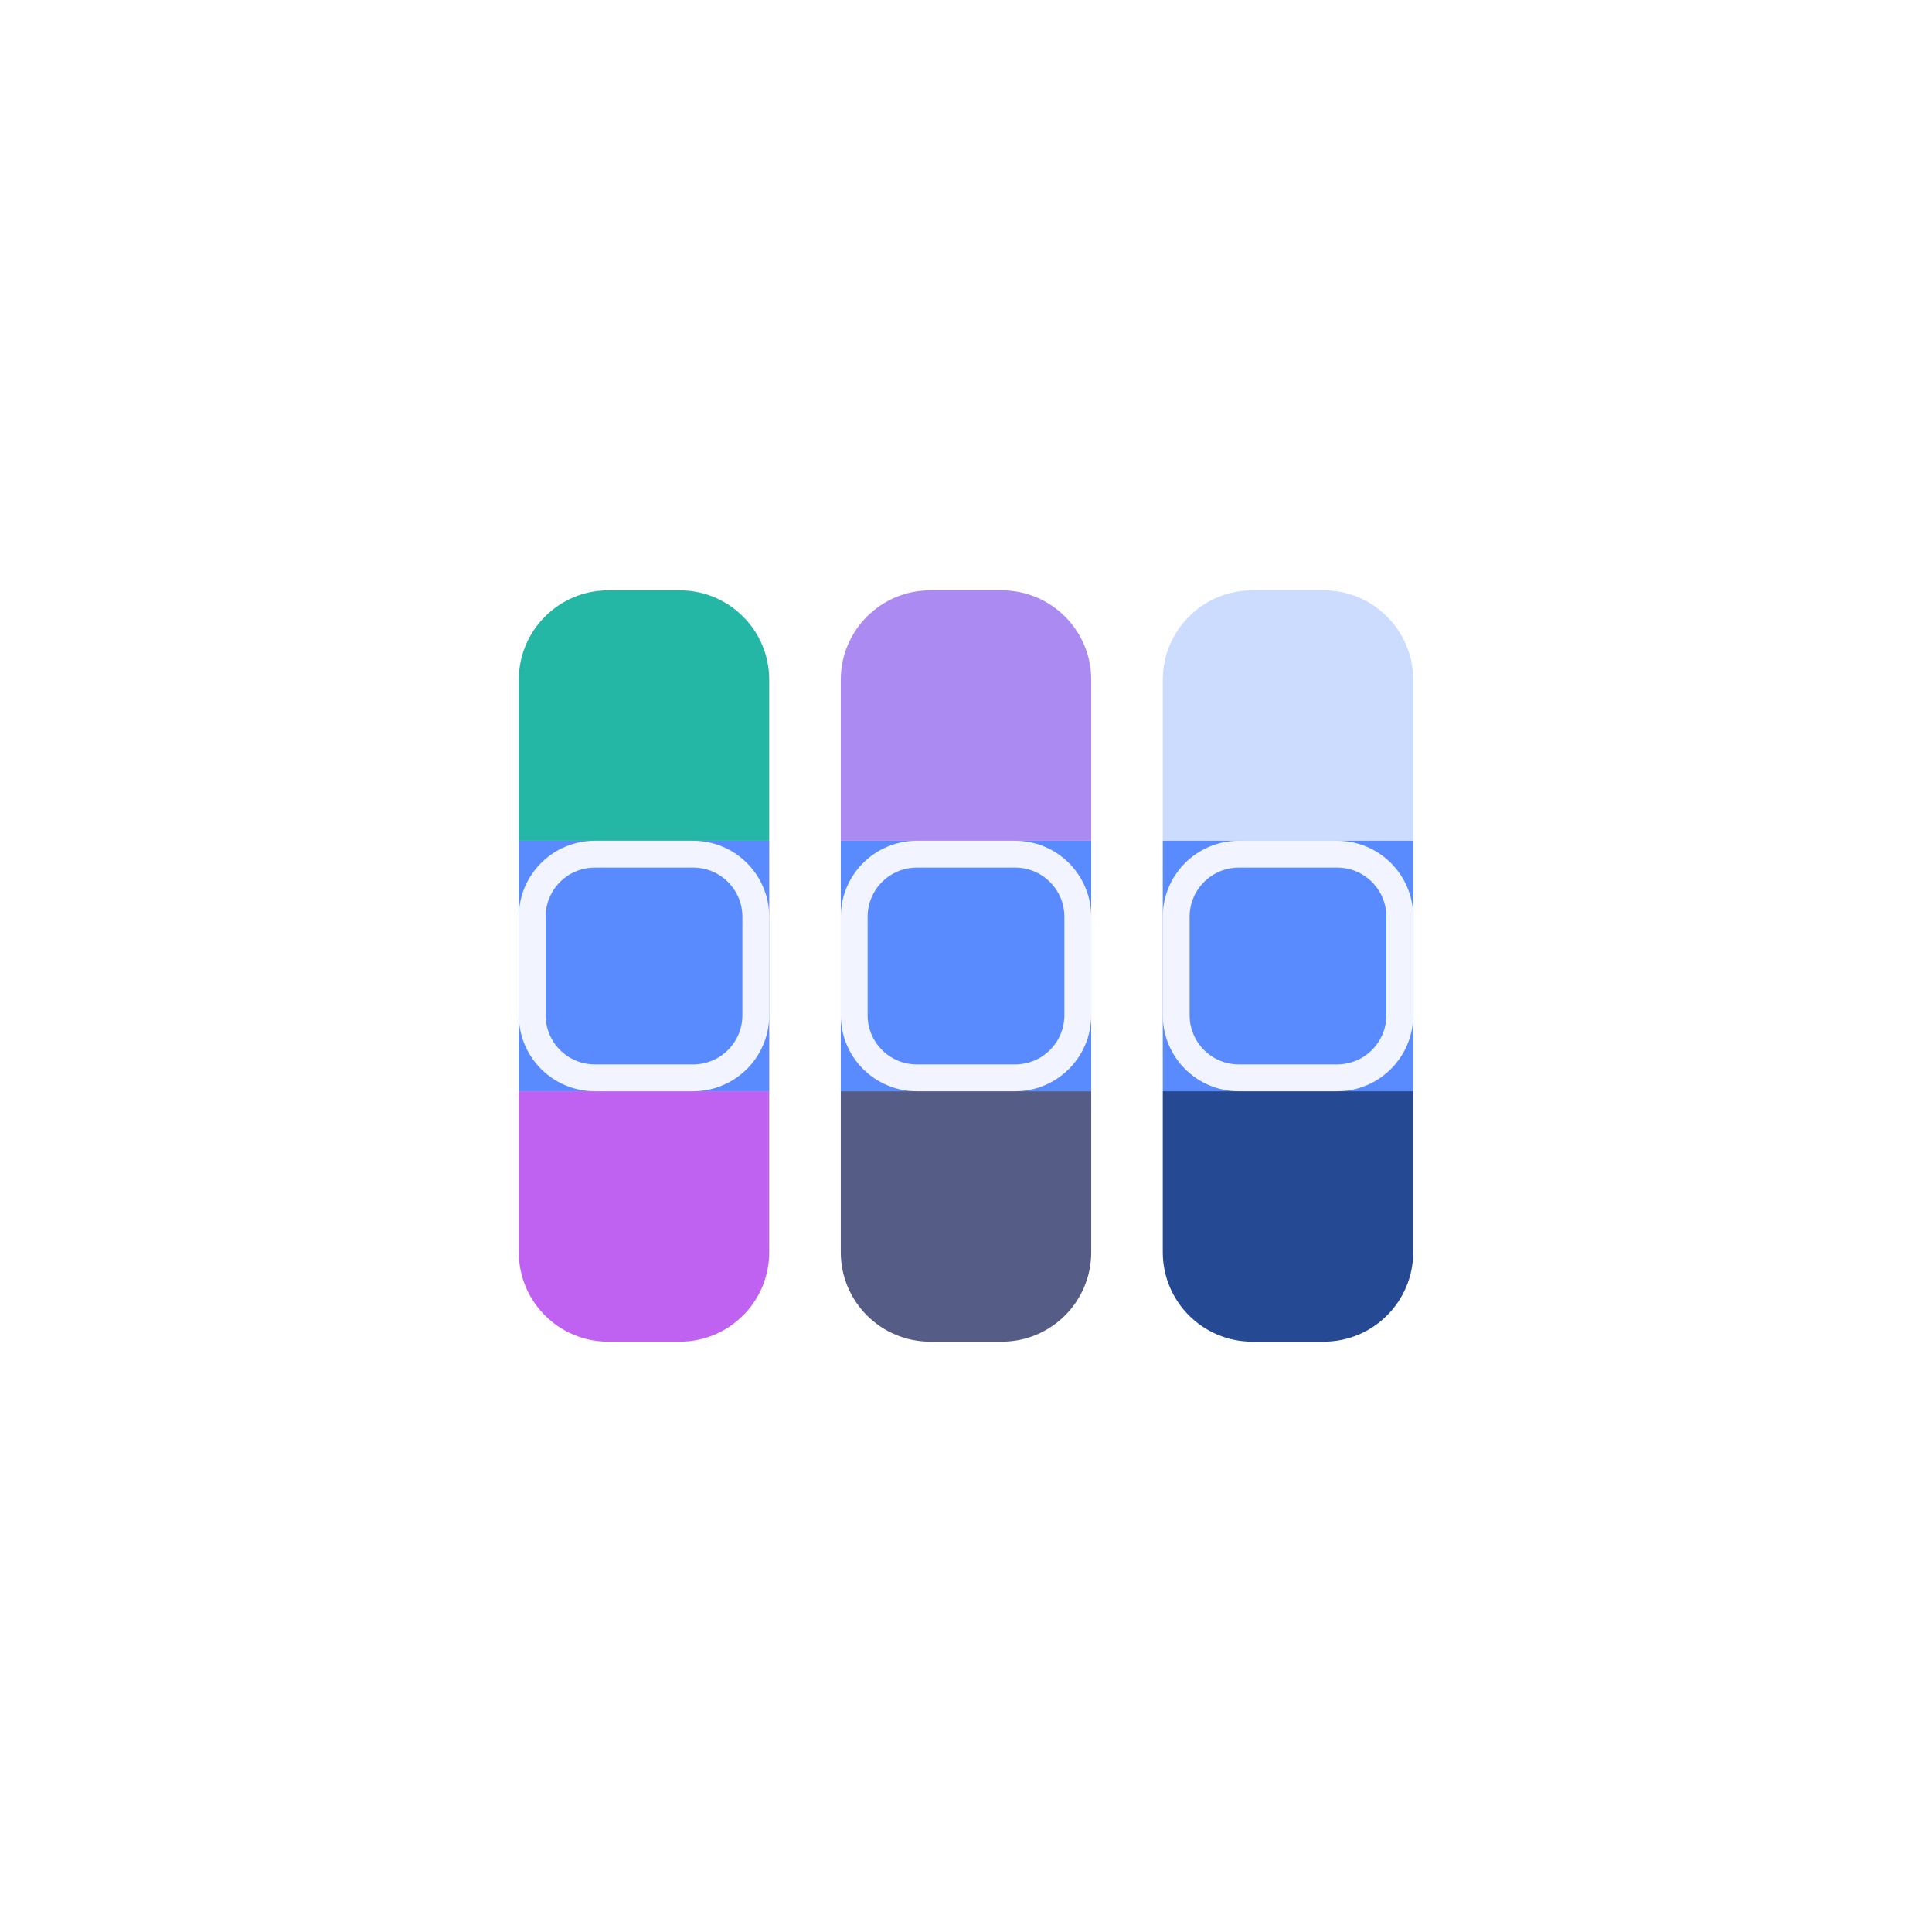
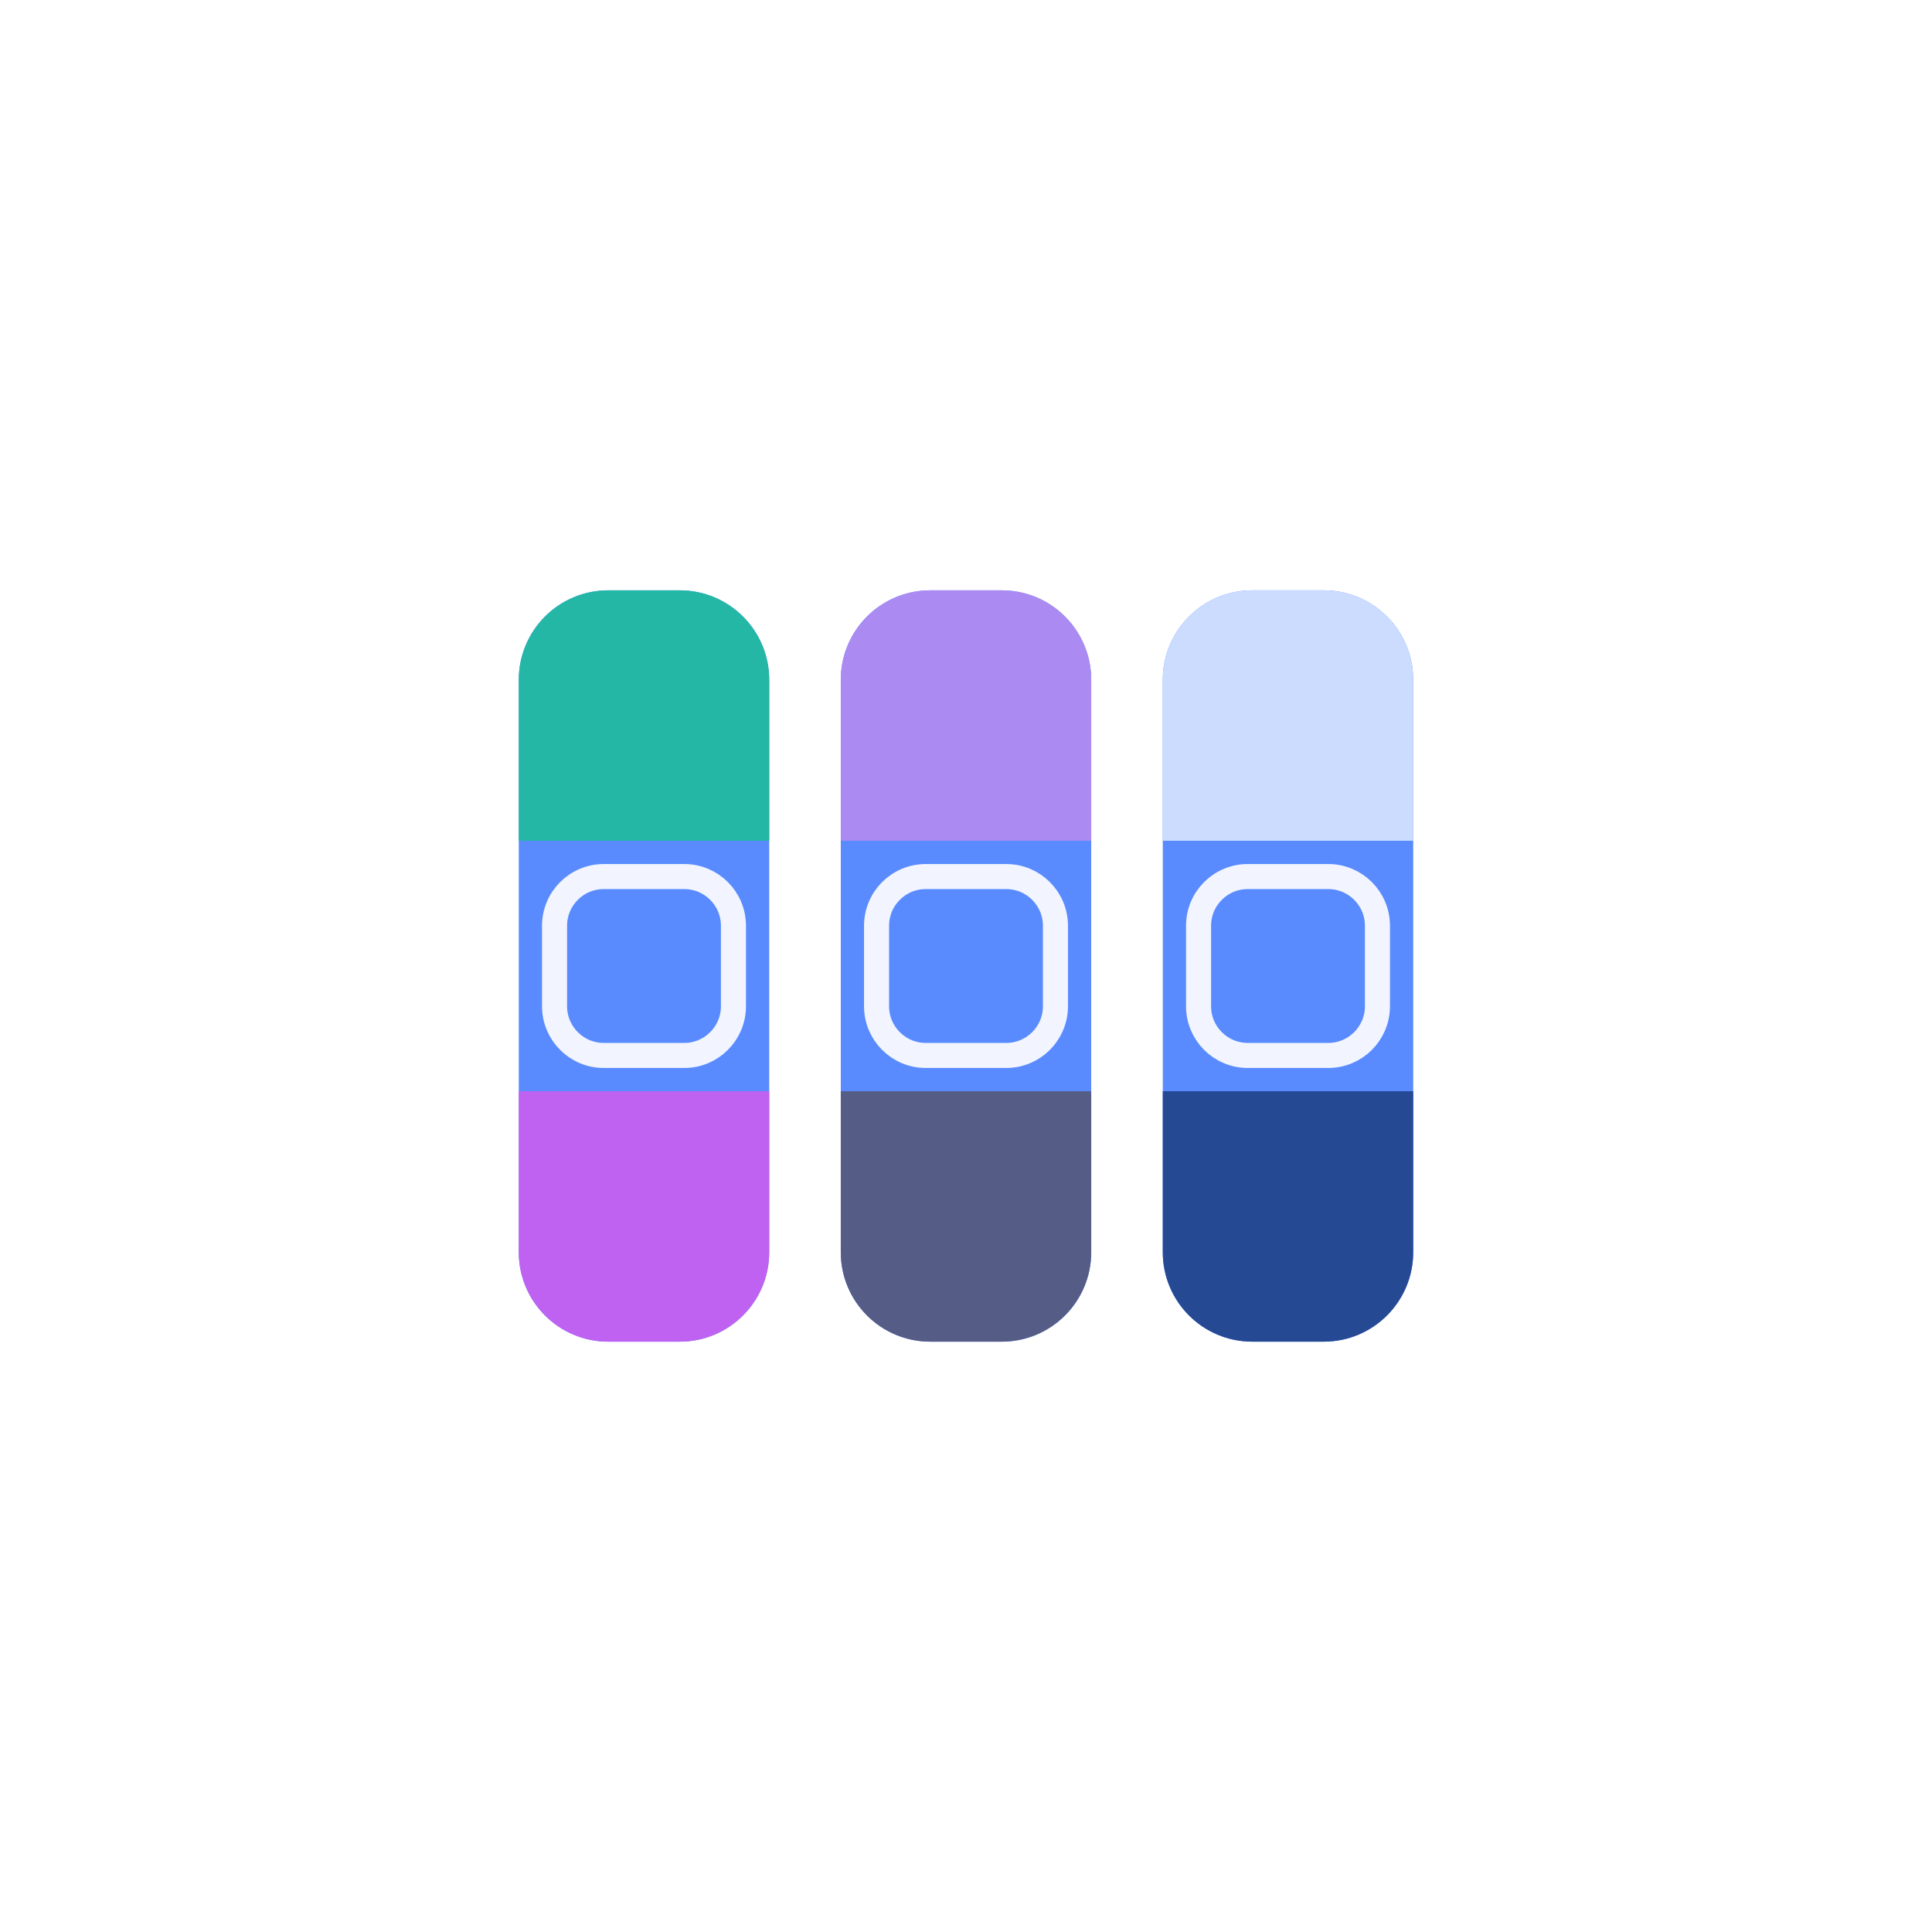
<svg xmlns="http://www.w3.org/2000/svg" viewBox="0 0 108 108">
  <defs>
    <clipPath id="reels">
      <rect x="29" y="33" width="14" height="42" rx="5" />
      <rect x="47" y="33" width="14" height="42" rx="5" />
      <rect x="65" y="33" width="14" height="42" rx="5" />
    </clipPath>
  </defs>
  <g clip-path="url(#reels)">
+     <path fill="#598bff" d="M29 33h50v42H29z" />
    <path fill="#24b7a6" d="M29 33h14v14H29z" />
    <path fill="#ab8bf2" d="M47 33h14v14H47z" />
    <path fill="#ccdcff" d="M65 33h14v14H65z" />
-     <path fill="#598bff" d="M29 47h50v14H29z" />
    <path fill="#bf62f1" d="M29 61h14v14H29z" />
    <path fill="#555c86" d="M47 61h14v14H47z" />
    <path fill="#264994" d="M65 61h14v14H65z" />
  </g>
-   <g fill="none" stroke="#f2f5ff" stroke-width="1.5">
-     <rect x="29.75" y="47.75" width="12.5" height="12.5" rx="3.5" />
-     <rect x="47.75" y="47.75" width="12.5" height="12.5" rx="3.5" />
-     <rect x="65.75" y="47.75" width="12.5" height="12.5" rx="3.5" />
+   <g fill="none" stroke="#f2f5ff" stroke-width="1.4">
+     <rect x="31" y="49" width="10" height="10" rx="2.75" />
+     <rect x="49" y="49" width="10" height="10" rx="2.75" />
+     <rect x="67" y="49" width="10" height="10" rx="2.75" />
  </g>
</svg>
